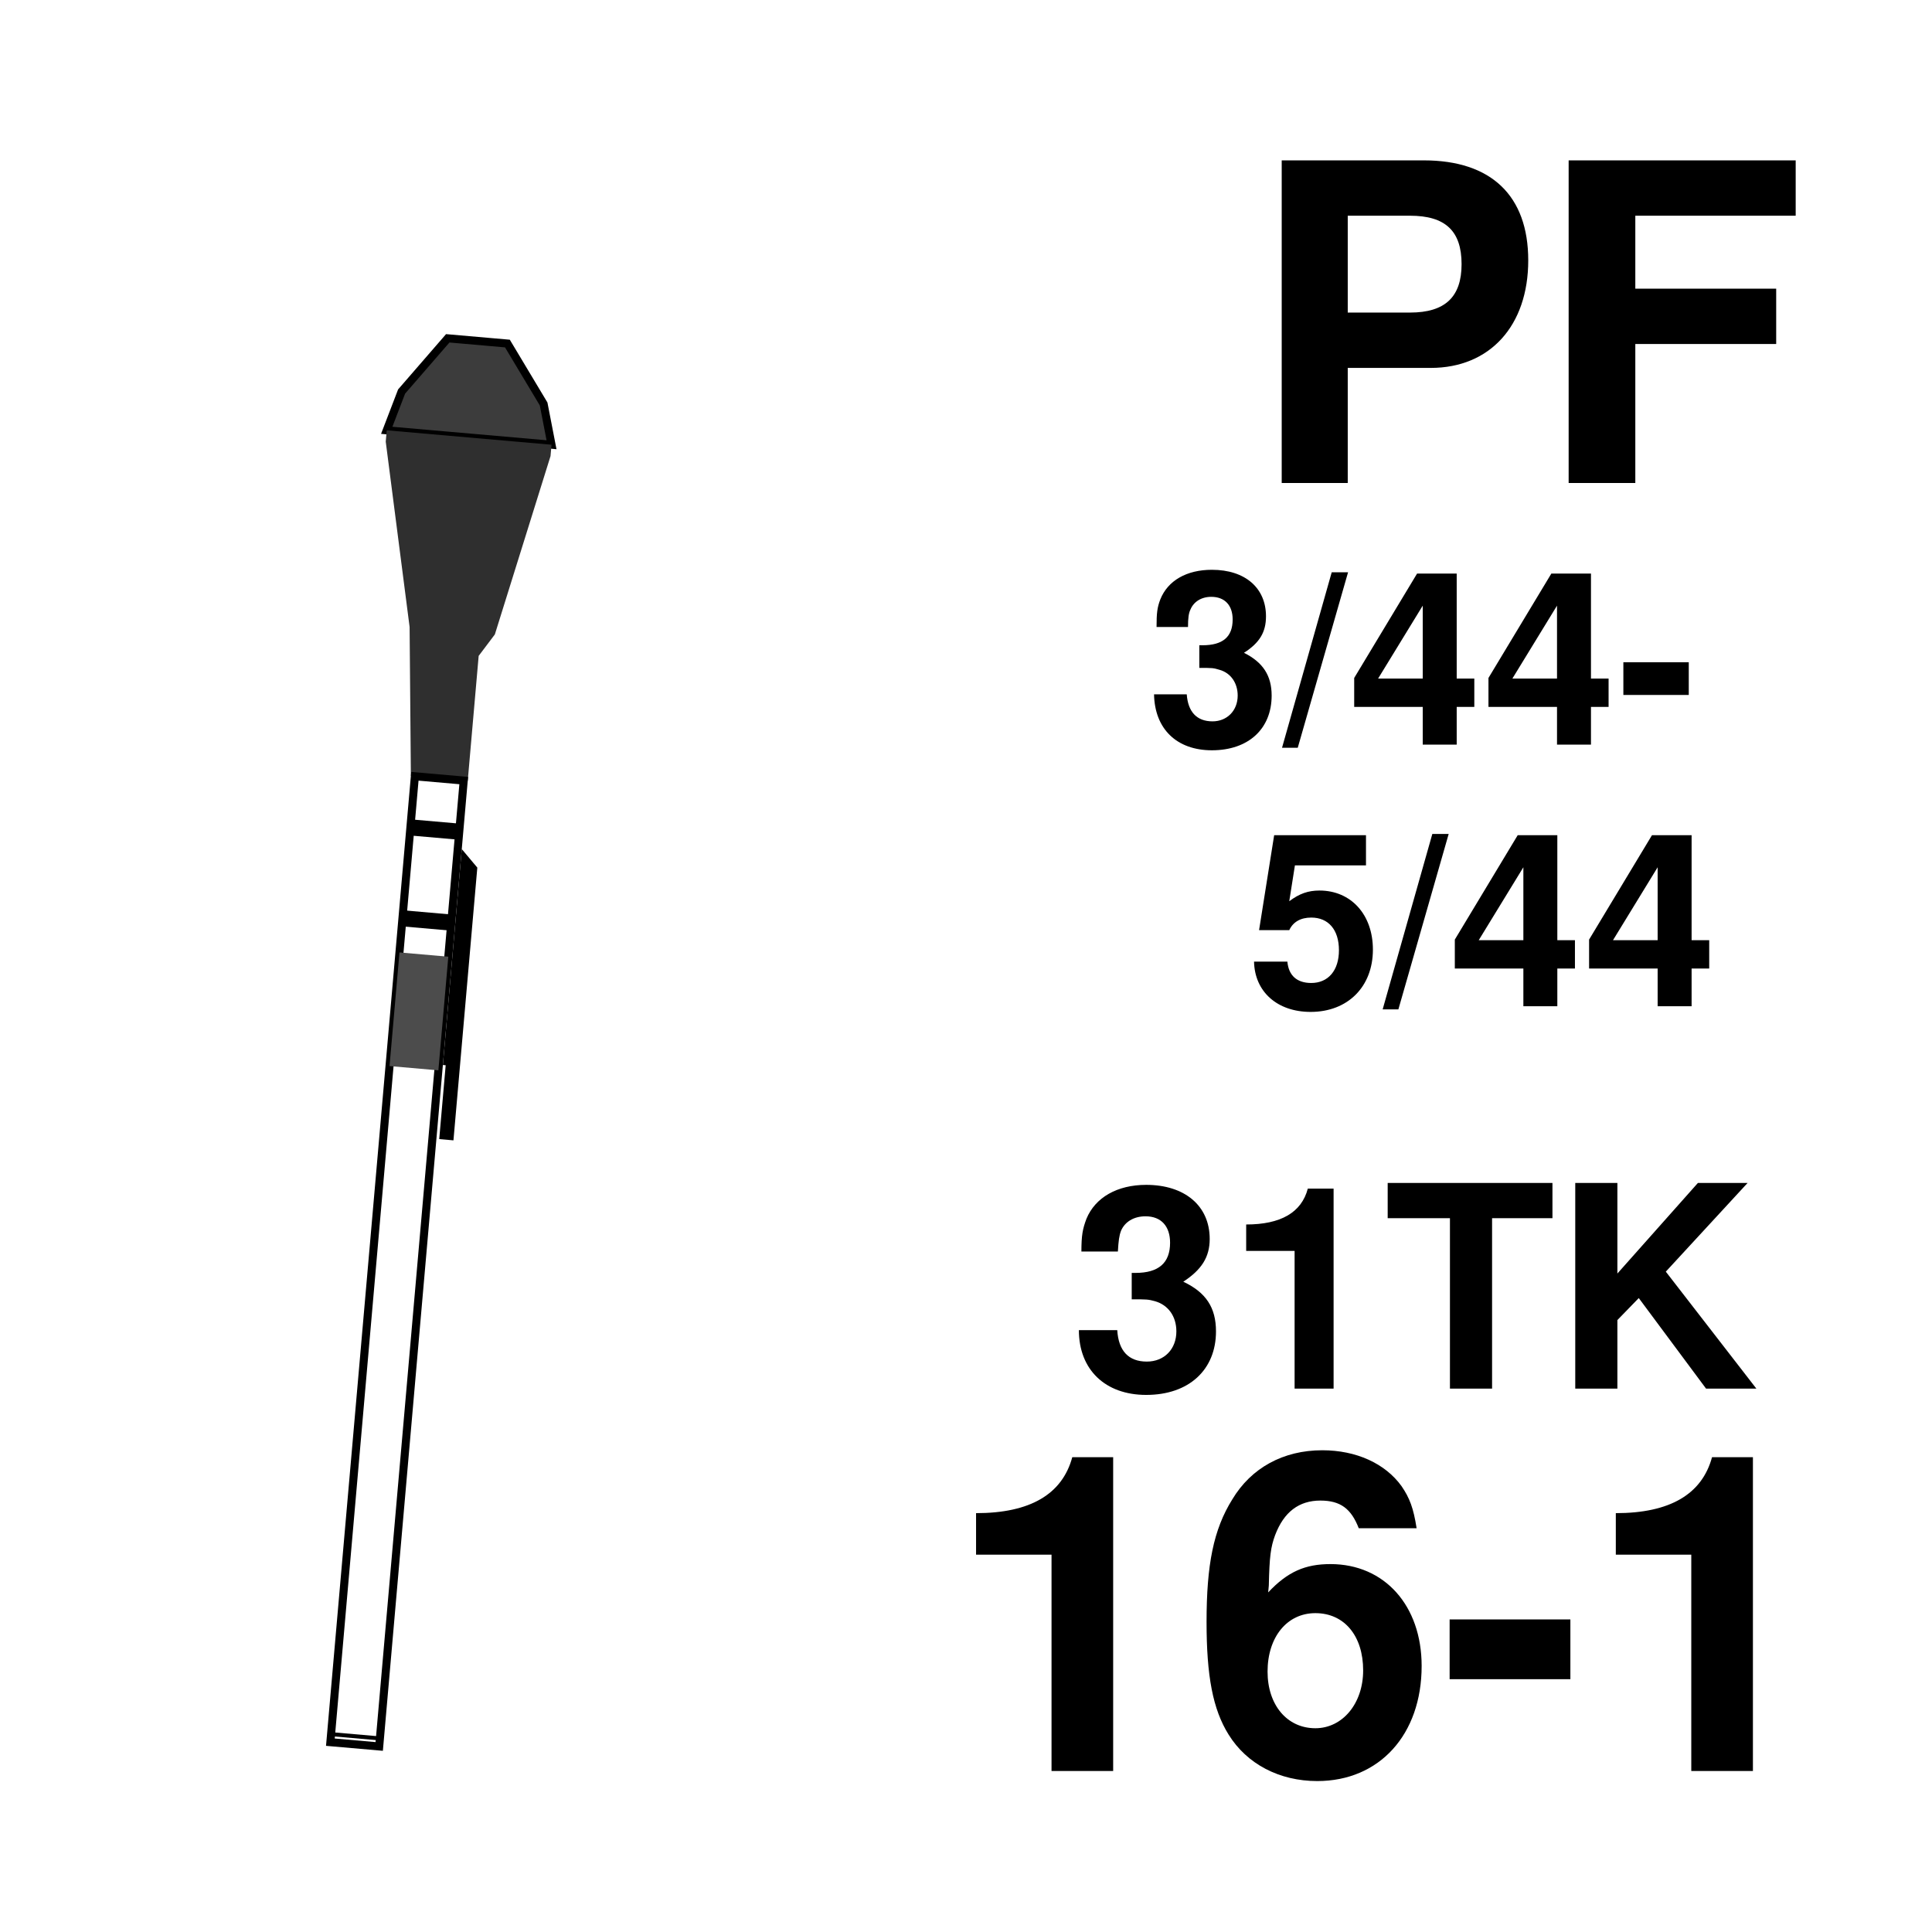
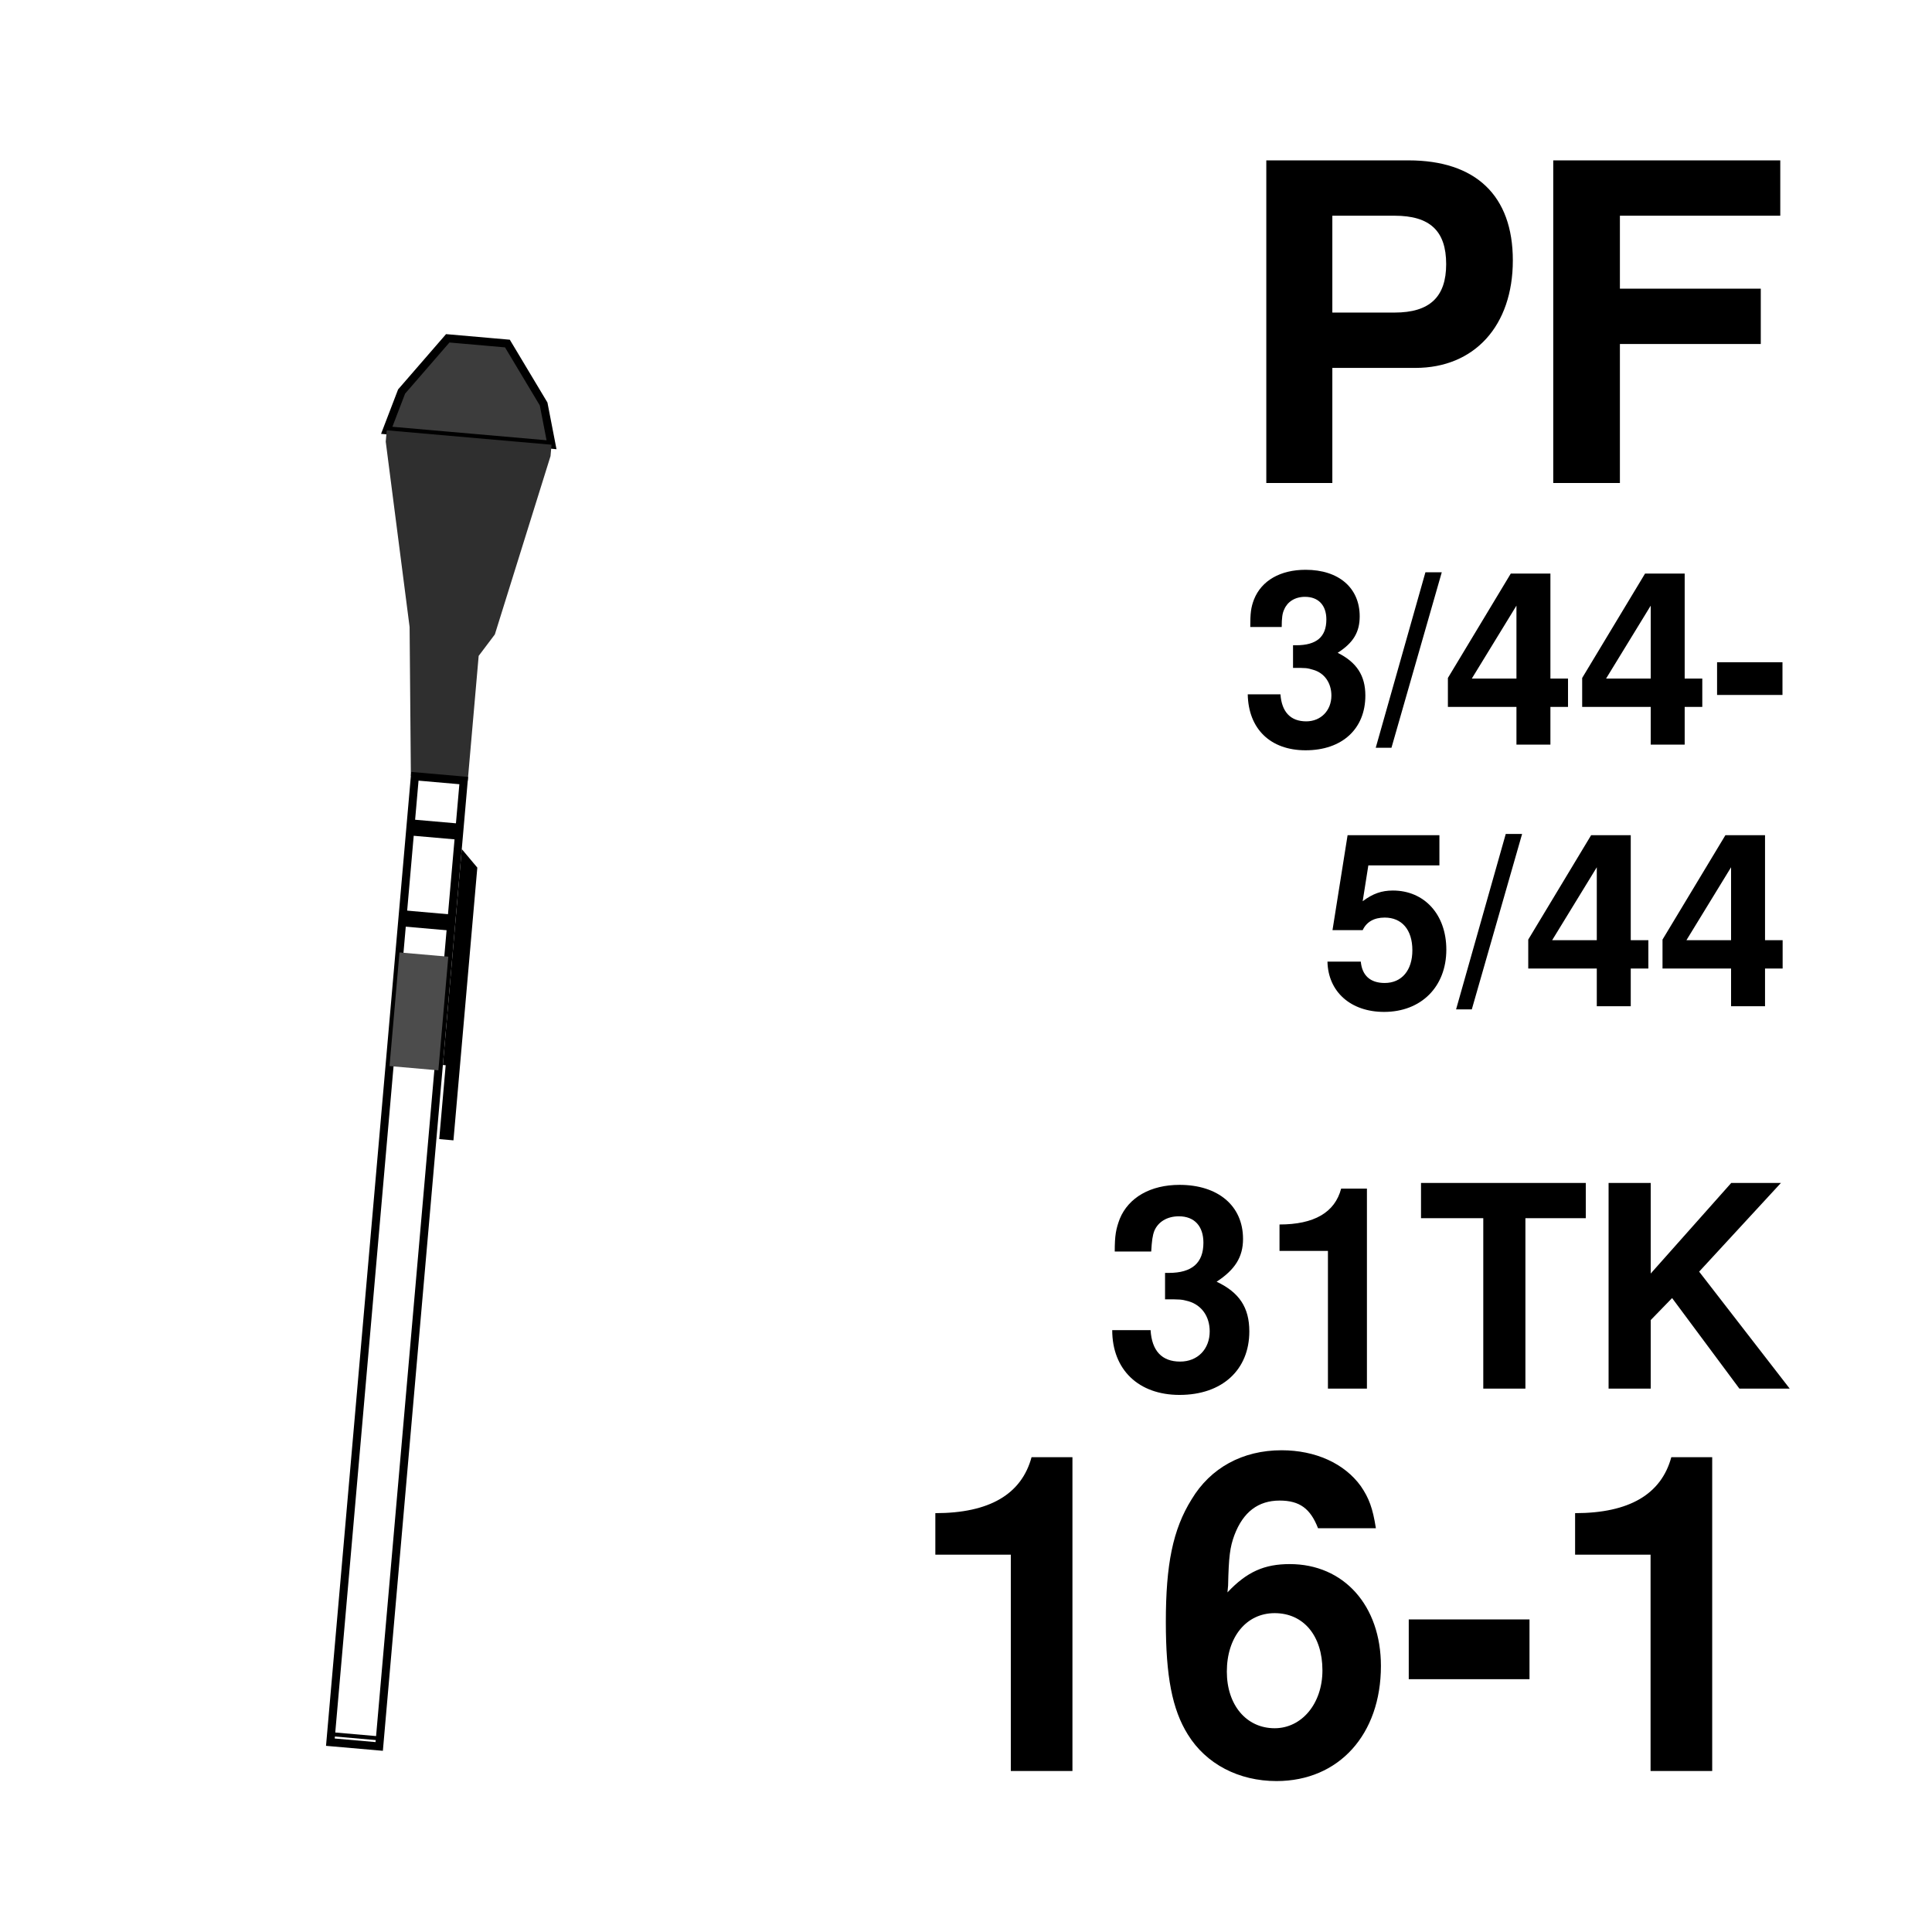
<svg xmlns="http://www.w3.org/2000/svg" width="48" height="48">
  <g id="rupf43" transform="translate(8,9) rotate(5,8,44)">
-     <polygon style="stroke:black;stroke-width:0.2;fill:#3c3c3c" points="0.744,0 1.771,1.417 2.055,2.409 -2.055,2.409 -1.771,1.417 -0.744,0" id="charge" />
-     <polygon style="stroke:none;fill:#2f2f2f" points="2.055,2.409 2.055,2.692 1.063,7.227 0.709,7.793  0.709,10.911 -0.709,10.911 -1.063,7.227 -2.055,2.692 -2.055,2.409" id="head" />
-     <polygon style="stroke:black;stroke-width:0.2;fill:none" points="0.609,10.911 0.609,35 -0.609,35 -0.609,10.911" id="tube" />
-     <line y2="34.8" style="stroke:black;stroke-width:0.1" x1="0.609" x2="-0.609" y1="34.8" />
-     <polygon style="stroke:none;fill:#4c4c4c" points="0.609,15.304 0.609,18.138 -0.609,18.138 -0.609,15.304" id="midband" />
-     <polygon style="stroke:none;fill:black" points="0.709,12.611 1.134,13.036 1.134,19.838 0.779,19.838 0.779,17.996 0.709,17.996" id="trigger" />
-     <line y2="12.186" style="stroke:black;stroke-width:0.4" x1="0.609" x2="-0.609" y1="12.186" />
-     <line y2="14.453" style="stroke:black;stroke-width:0.4" x1="0.609" x2="-0.609" y1="14.453" />
+     <polygon id="charge" points="0.744,0 1.771,1.417 2.055,2.409 -2.055,2.409 -1.771,1.417 -0.744,0" style="stroke:black;stroke-width:0.2;fill:#3c3c3c" />
+     <polygon id="head" points="2.055,2.409 2.055,2.692 1.063,7.227 0.709,7.793  0.709,10.911 -0.709,10.911 -1.063,7.227 -2.055,2.692 -2.055,2.409" style="stroke:none;fill:#2f2f2f" />
+     <polygon id="tube" points="0.609,10.911 0.609,35 -0.609,35 -0.609,10.911" style="stroke:black;stroke-width:0.2;fill:none" />
+     <line x1="0.609" y1="34.8" x2="-0.609" y2="34.8" style="stroke:black;stroke-width:0.1" />
+     <polygon id="midband" points="0.609,15.304 0.609,18.138 -0.609,18.138 -0.609,15.304" style="stroke:none;fill:#4c4c4c" />
+     <polygon id="trigger" points="0.709,12.611 1.134,13.036 1.134,19.838 0.779,19.838 0.779,17.996 0.709,17.996" style="stroke:none;fill:black" />
+     <line x1="0.609" y1="12.186" x2="-0.609" y2="12.186" style="stroke:black;stroke-width:0.4" />
+     <line x1="0.609" y1="14.453" x2="-0.609" y2="14.453" style="stroke:black;stroke-width:0.4" />
  </g>
  <g id="PFtext">
-     <text x="31" style="font-size:11px;font-style:normal;font-variant:normal;font-weight:bold;font-stretch:normal;text-anchor:left;fill:black;fill-opacity:1;font-family:Nimbus Sans L" y="12">PF</text>
-     <text x="23.5" style="font-size:11px;font-style:normal;font-variant:normal;font-weight:bold;font-stretch:normal;text-anchor:left;fill:black;fill-opacity:1;font-family:Nimbus Sans L" y="44">16-1</text>
-     <text x="26.6" style="font-size:7px;font-style:normal;font-variant:normal;font-weight:bold;font-stretch:normal;text-anchor:left;fill:black;fill-opacity:1;font-family:Nimbus Sans L" y="34.5">31TK</text>
-     <text x="28.5" style="font-size:6px;font-style:normal;font-variant:normal;font-weight:bold;font-stretch:normal;text-anchor:left;fill:black;fill-opacity:1;font-family:Nimbus Sans L" y="18.5">3/44-</text>
-     <text x="31" style="font-size:6px;font-style:normal;font-variant:normal;font-weight:bold;font-stretch:normal;text-anchor:left;fill:black;fill-opacity:1;font-family:Nimbus Sans L" y="25">5/44</text>
+     <text style="font-size:11px;font-style:normal;font-variant:normal;font-weight:bold;font-stretch:normal;text-anchor:end;fill:black;fill-opacity:1;font-family:Nimbus Sans L" x="44.5" y="12">PF</text>
+     <text style="font-size:11px;font-style:normal;font-variant:normal;font-weight:bold;font-stretch:normal;text-anchor:end;fill:black;fill-opacity:1;font-family:Nimbus Sans L" x="44.5" y="44">16-1</text>
+     <text style="font-size:7px;font-style:normal;font-variant:normal;font-weight:bold;font-stretch:normal;text-anchor:end;fill:black;fill-opacity:1;font-family:Nimbus Sans L" x="44.5" y="34.5">31TK</text>
+     <text style="font-size:6px;font-style:normal;font-variant:normal;font-weight:bold;font-stretch:normal;text-anchor:end;fill:black;fill-opacity:1;font-family:Nimbus Sans L" x="44.5" y="18.5">3/44-</text>
+     <text style="font-size:6px;font-style:normal;font-variant:normal;font-weight:bold;font-stretch:normal;text-anchor:end;fill:black;fill-opacity:1;font-family:Nimbus Sans L" x="44.5" y="25">5/44</text>
  </g>
</svg>
